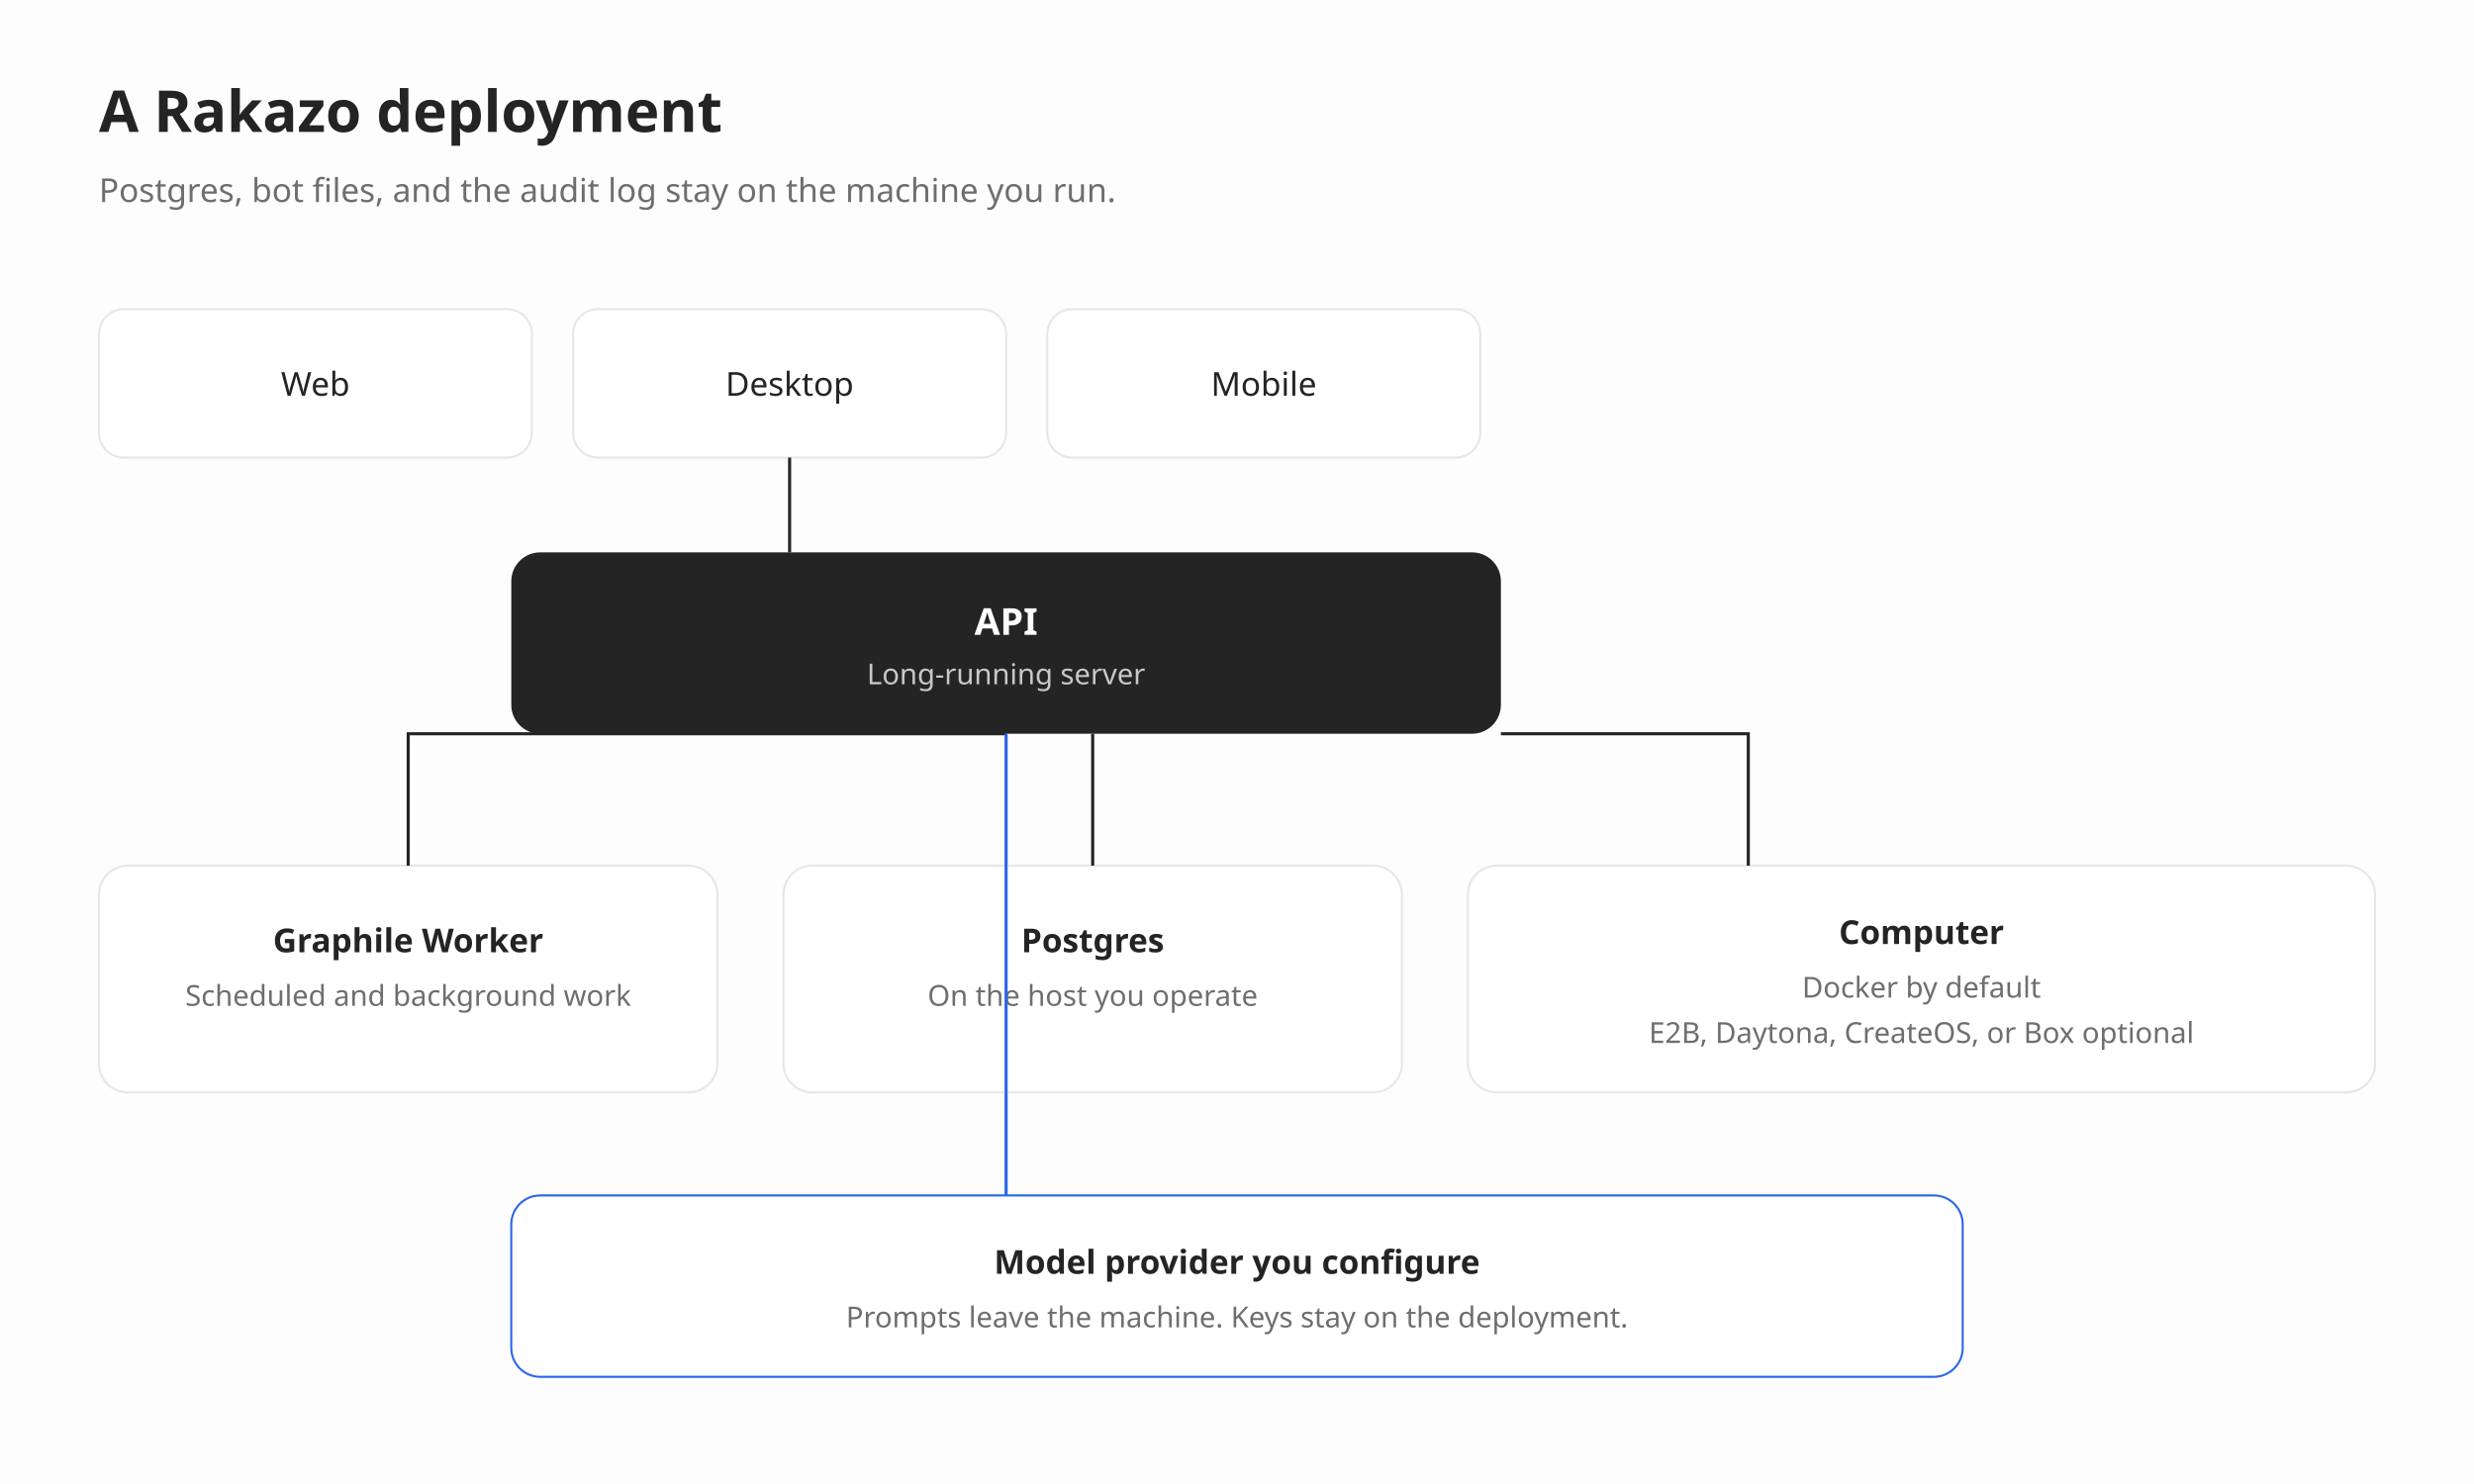
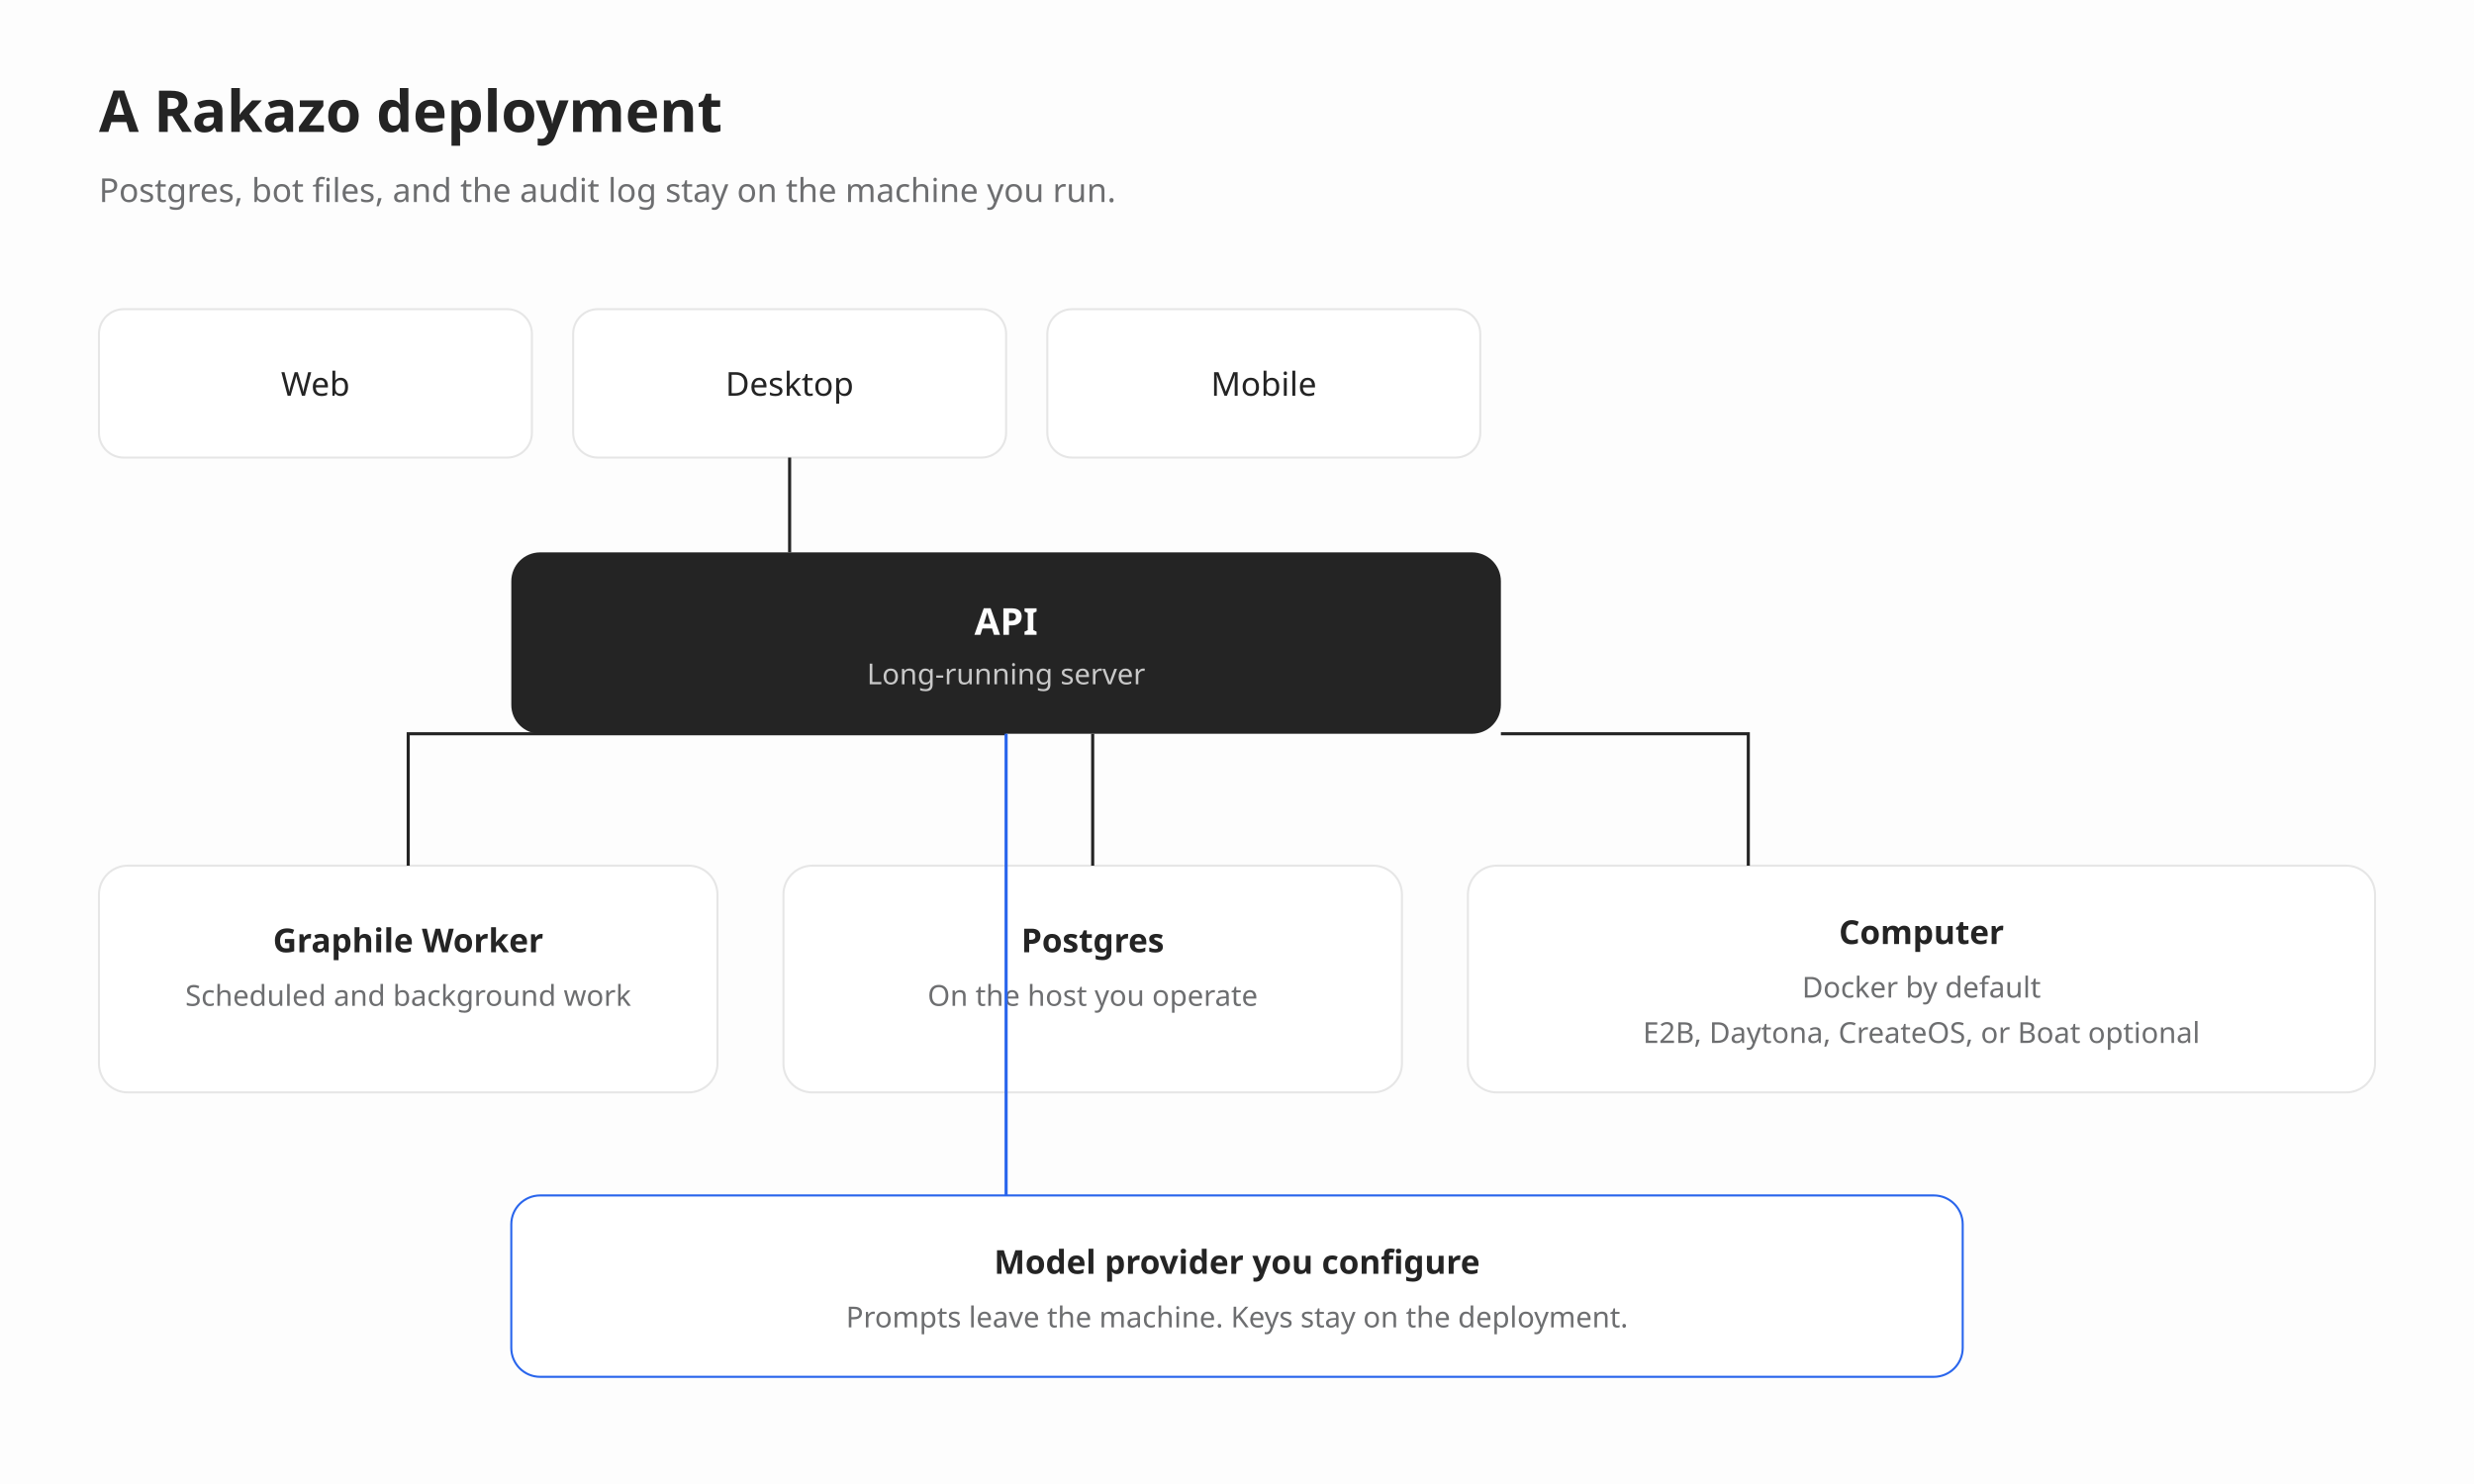
<svg xmlns="http://www.w3.org/2000/svg" width="1200" height="720" viewBox="0 0 1200 720" role="img" aria-labelledby="archTitle archDesc">
  <rect width="1200" height="720" fill="#fdfdfd" />
  <text x="48" y="64" fill="#242424" font-family="Geist, ui-sans-serif, system-ui, sans-serif" font-size="28" font-weight="600">A Rakazo deployment</text>
  <text x="48" y="98" fill="#6d6e70" font-family="Geist, ui-sans-serif, system-ui, sans-serif" font-size="16">Postgres, bot files, and the audit log stay on the machine you run.</text>
  <g font-family="Geist, ui-sans-serif, system-ui, sans-serif" font-size="16" fill="#242424">
    <rect x="48" y="150" width="210" height="72" rx="12" fill="#ffffff" stroke="#e6e6e6" />
    <text x="153" y="192" text-anchor="middle">Web</text>
    <rect x="278" y="150" width="210" height="72" rx="12" fill="#ffffff" stroke="#e6e6e6" />
    <text x="383" y="192" text-anchor="middle">Desktop</text>
    <rect x="508" y="150" width="210" height="72" rx="12" fill="#ffffff" stroke="#e6e6e6" />
    <text x="613" y="192" text-anchor="middle">Mobile</text>
    <path d="M383 222 V268" stroke="#242424" stroke-width="1.5" fill="none" />
    <rect x="248" y="268" width="480" height="88" rx="14" fill="#242424" />
    <text x="488" y="308" text-anchor="middle" fill="#fdfdfd" font-size="18" font-weight="600">API</text>
    <text x="488" y="332" text-anchor="middle" fill="#c8c8c8" font-size="14">Long-running server</text>
    <rect x="48" y="420" width="300" height="110" rx="14" fill="#ffffff" stroke="#e6e6e6" />
    <text x="198" y="462" text-anchor="middle" font-weight="600">Graphile Worker</text>
    <text x="198" y="488" text-anchor="middle" fill="#6d6e70" font-size="14">Scheduled and background work</text>
    <rect x="380" y="420" width="300" height="110" rx="14" fill="#ffffff" stroke="#e6e6e6" />
    <text x="530" y="462" text-anchor="middle" font-weight="600">Postgres</text>
    <text x="530" y="488" text-anchor="middle" fill="#6d6e70" font-size="14">On the host you operate</text>
    <rect x="712" y="420" width="440" height="110" rx="14" fill="#ffffff" stroke="#e6e6e6" />
    <text x="932" y="458" text-anchor="middle" font-weight="600">Computer</text>
    <text x="932" y="484" text-anchor="middle" fill="#6d6e70" font-size="14">Docker by default</text>
-     <text x="932" y="506" text-anchor="middle" fill="#6d6e70" font-size="14">E2B, Daytona, CreateOS, or Box optional</text>
+     <text x="932" y="506" text-anchor="middle" fill="#6d6e70" font-size="14">E2B, Daytona, CreateOS, or Boat optional</text>
    <path d="M198 420 V356 H488" stroke="#242424" stroke-width="1.5" fill="none" />
    <path d="M530 420 V356" stroke="#242424" stroke-width="1.5" fill="none" />
    <path d="M848 420 V356 H728" stroke="#242424" stroke-width="1.5" fill="none" />
    <rect x="248" y="580" width="704" height="88" rx="14" fill="#ffffff" stroke="#2965ec" />
    <text x="600" y="618" text-anchor="middle" font-weight="600">Model provider you configure</text>
    <text x="600" y="644" text-anchor="middle" fill="#6d6e70" font-size="14">Prompts leave the machine. Keys stay on the deployment.</text>
    <path d="M488 356 V580" stroke="#2965ec" stroke-width="1.5" fill="none" />
  </g>
</svg>
